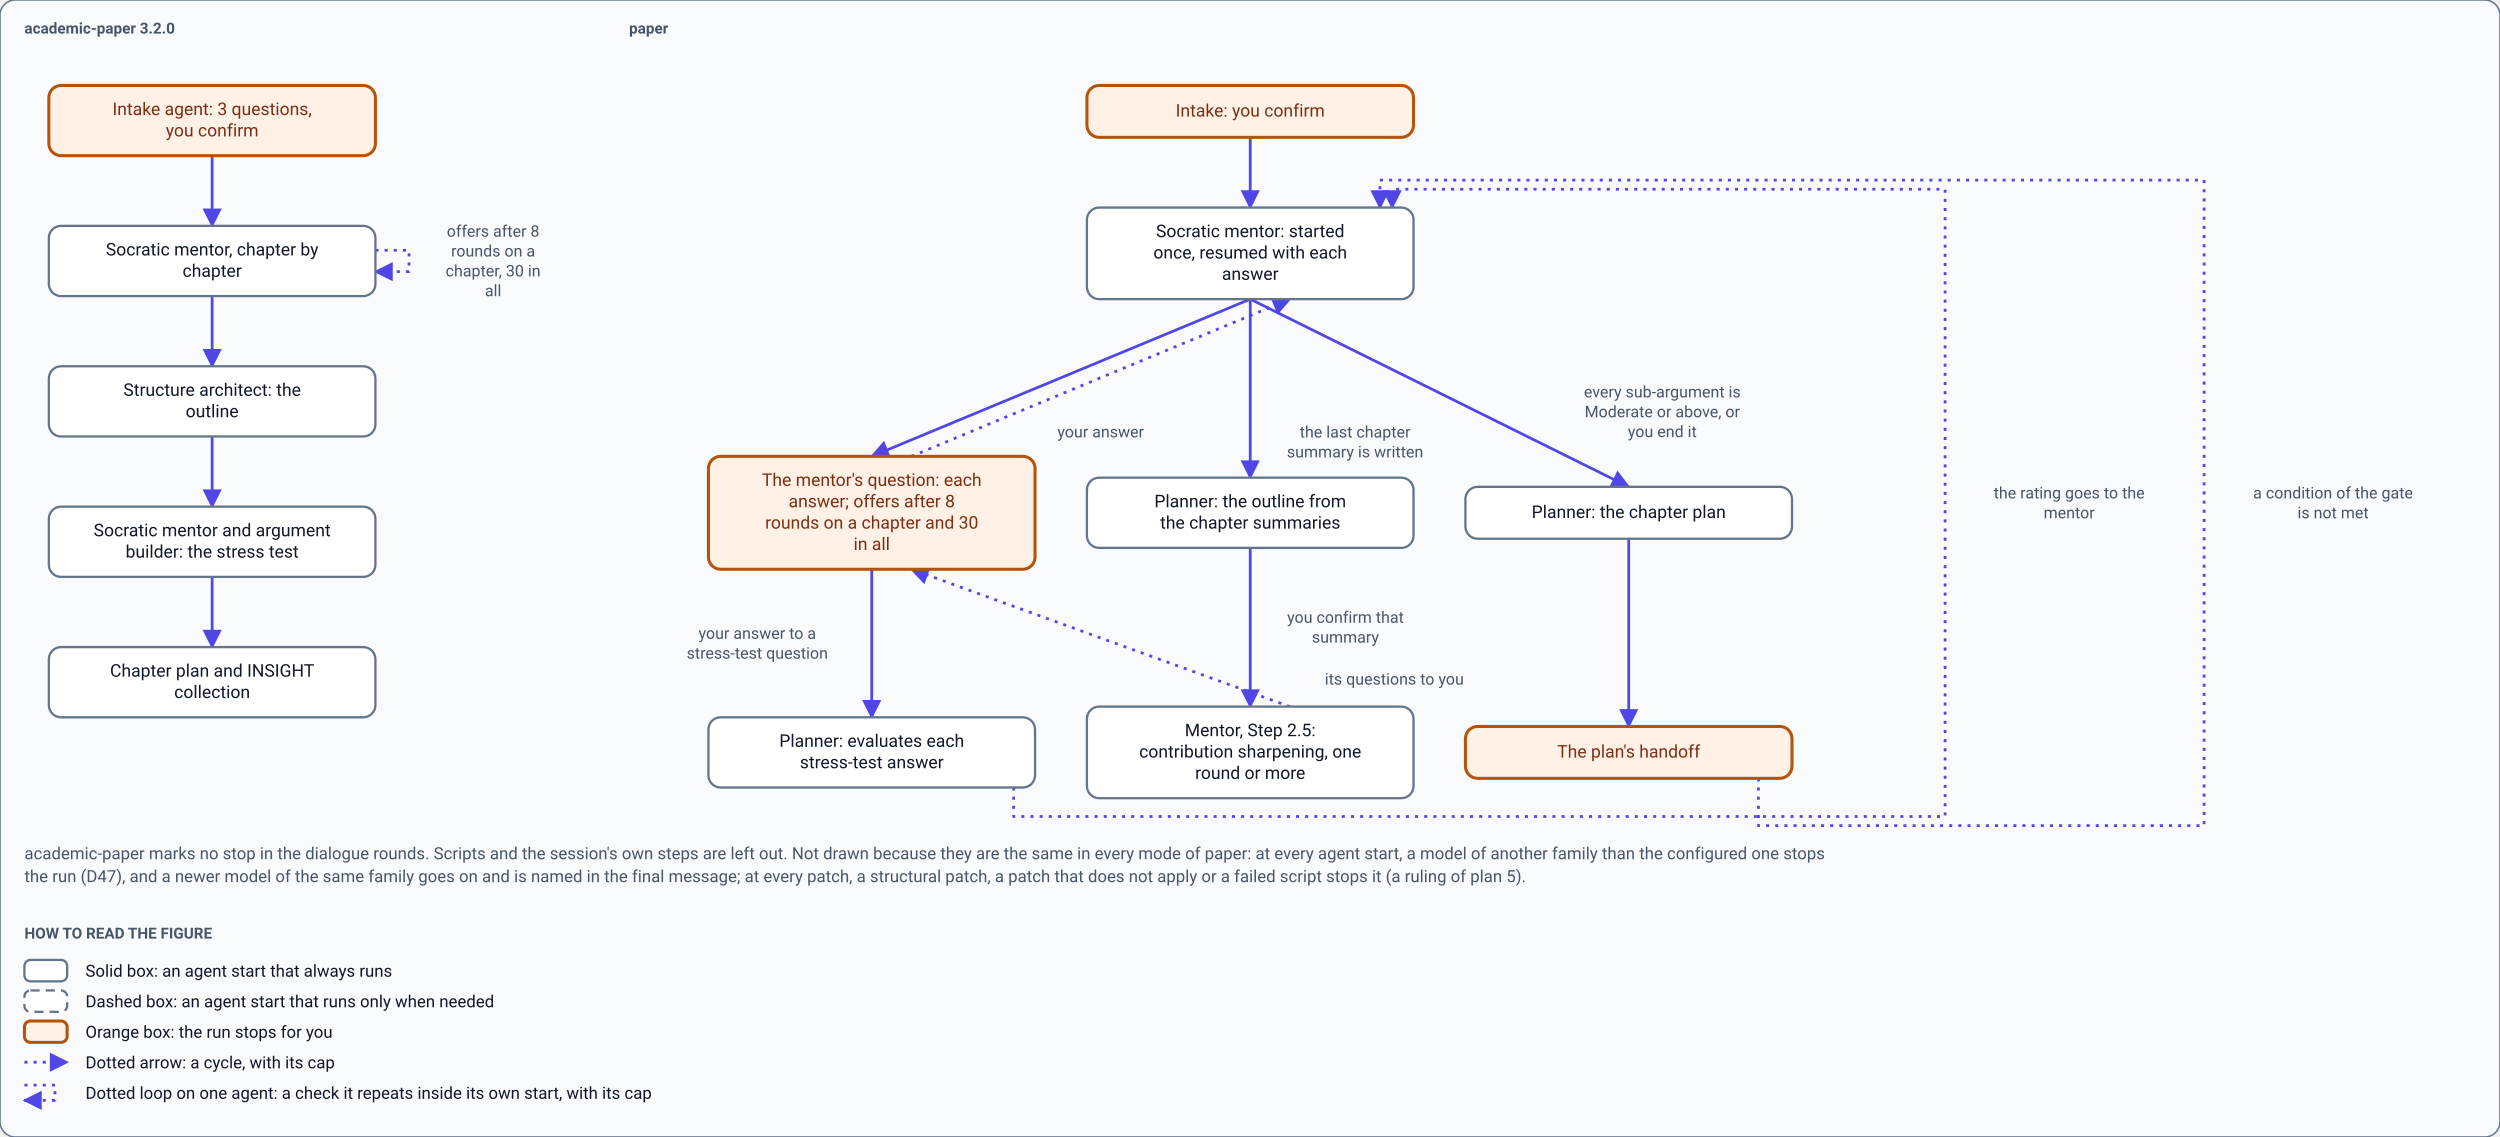
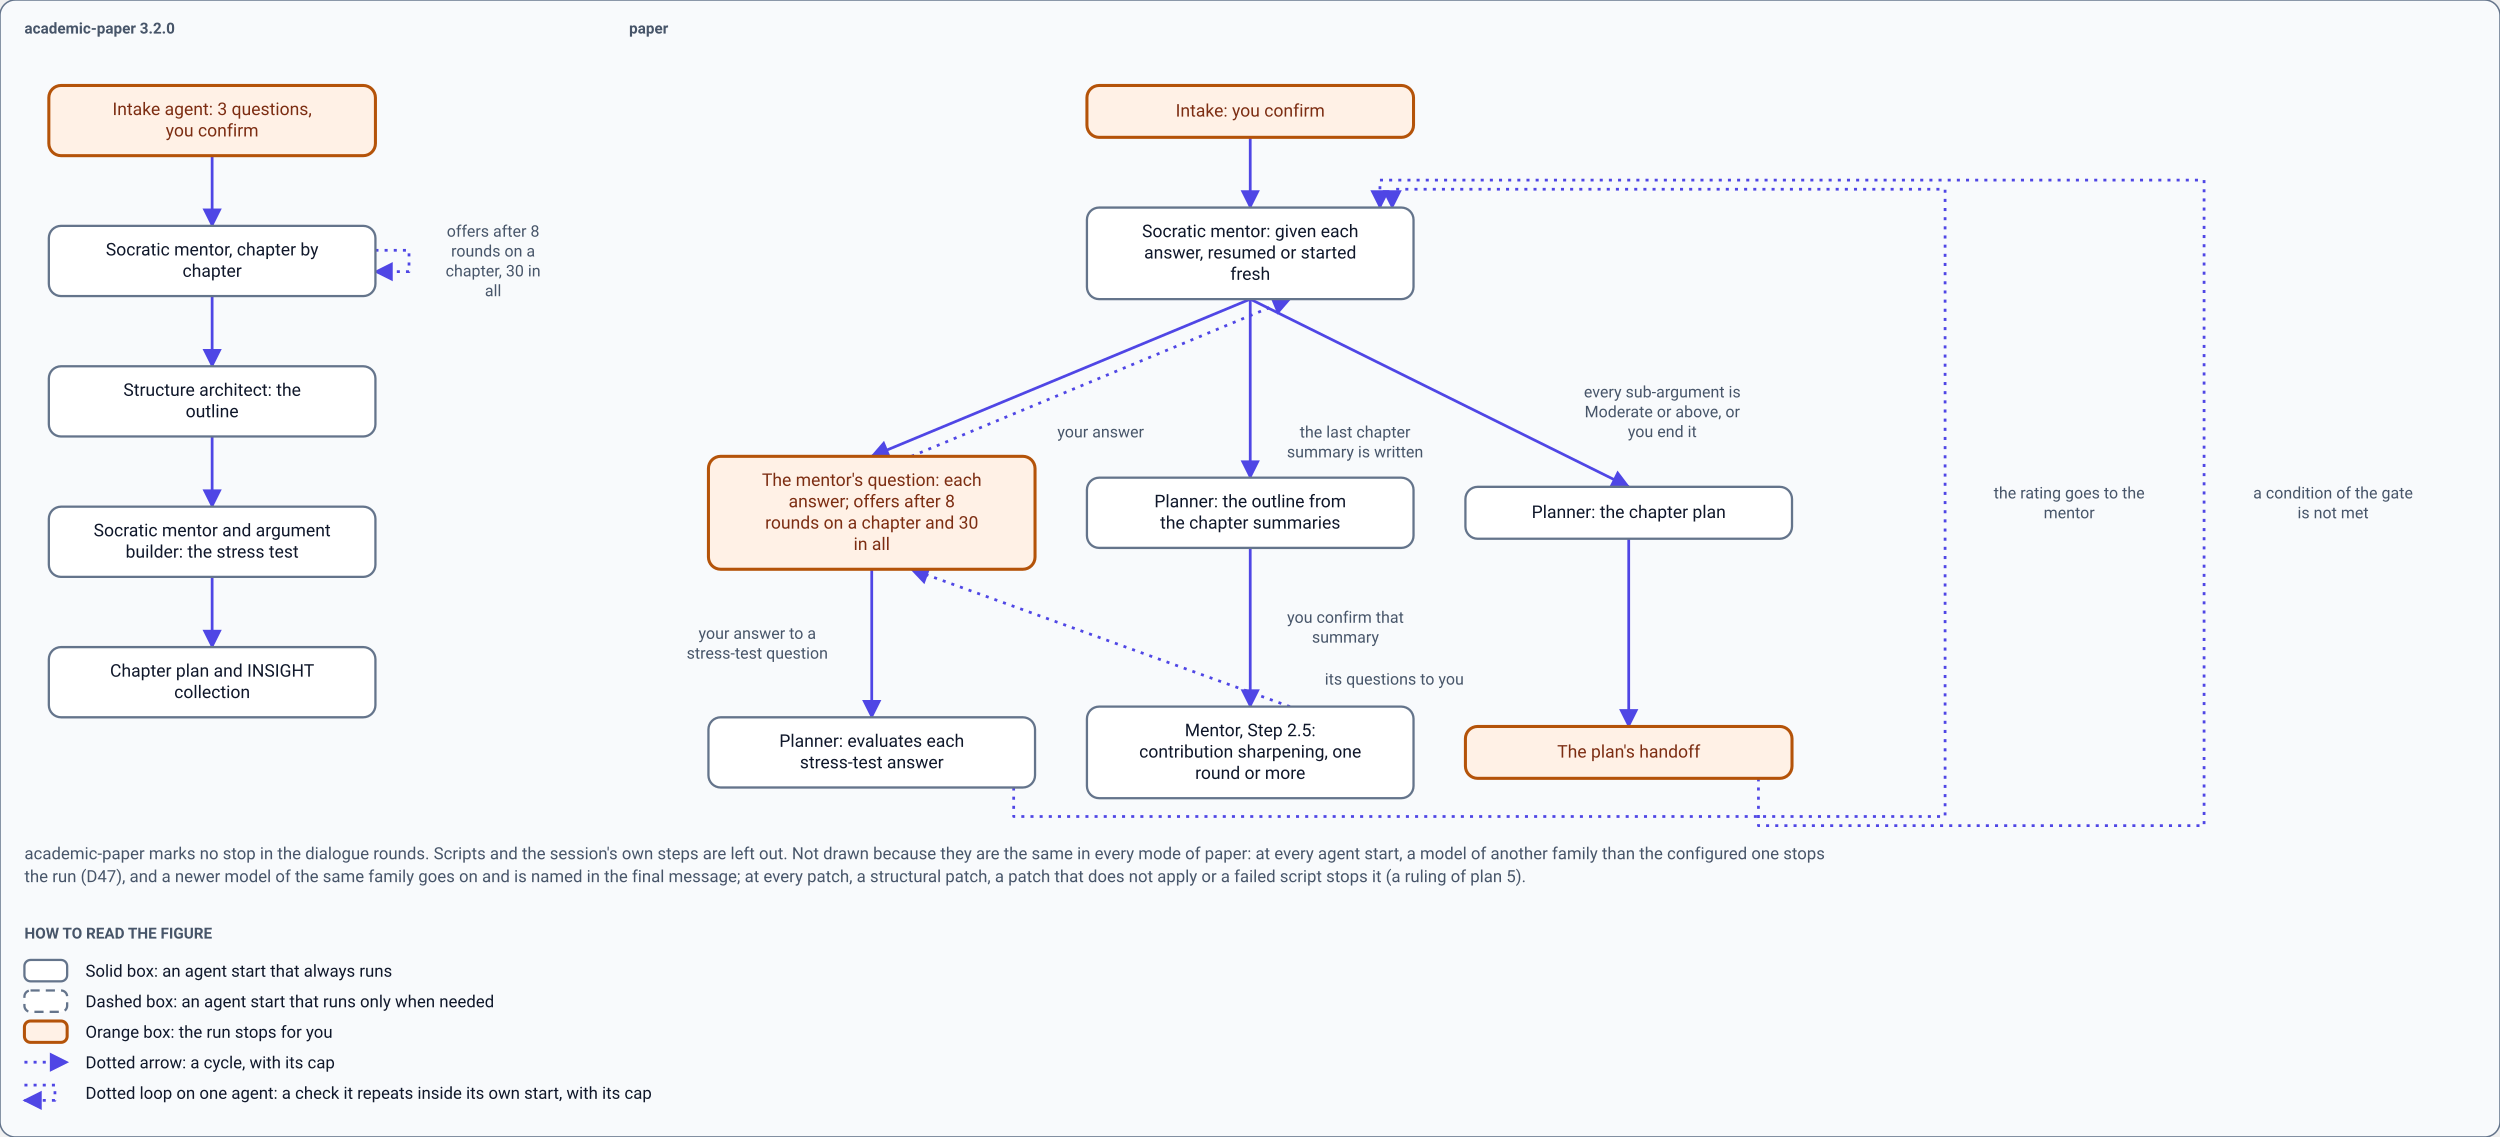
- <svg xmlns="http://www.w3.org/2000/svg" viewBox="0 0 1638.1 745" width="1638.1" height="745" role="img" aria-label="The plan mode, simple view. Boxes: academic-paper 3.2.0: Intake agent: 3 questions, you confirm (stop); Socratic mentor, chapter by chapter (agent); Structure architect: the outline (agent); Socratic mentor and argument builder: the stress test (agent); Chapter plan and INSIGHT collection (agent) | paper: Intake: you confirm (stop); Socratic mentor: started once, resumed with each answer (agent); The mentor's question: each answer; offers after 8 rounds on a chapter and 30 in all (stop); Planner: the outline from the chapter summaries (agent); Mentor, Step 2.5: contribution sharpening, one round or more (agent); Planner: evaluates each stress-test answer (agent); Planner: the chapter plan (agent); The plan's handoff (stop).">
+ <svg xmlns="http://www.w3.org/2000/svg" viewBox="0 0 1638.1 745" width="1638.1" height="745" role="img" aria-label="The plan mode, simple view. Boxes: academic-paper 3.2.0: Intake agent: 3 questions, you confirm (stop); Socratic mentor, chapter by chapter (agent); Structure architect: the outline (agent); Socratic mentor and argument builder: the stress test (agent); Chapter plan and INSIGHT collection (agent) | paper: Intake: you confirm (stop); Socratic mentor: given each answer, resumed or started fresh (agent); The mentor's question: each answer; offers after 8 rounds on a chapter and 30 in all (stop); Planner: the outline from the chapter summaries (agent); Mentor, Step 2.5: contribution sharpening, one round or more (agent); Planner: evaluates each stress-test answer (agent); Planner: the chapter plan (agent); The plan's handoff (stop).">
  <defs>
    <marker id="arrow" viewBox="0 0 10 10" refX="9" refY="5" markerWidth="7" markerHeight="7" orient="auto">
      <path d="M0,0 L10,5 L0,10 z" fill="#4f46e5" />
    </marker>
  </defs>
  <rect x="0" y="0" width="1638.1" height="745" rx="10" fill="#f8fafc" stroke="#64748b" />
  <text x="16" y="22" font-family="ui-sans-serif, -apple-system, 'Segoe UI', Roboto, Helvetica, Arial, sans-serif" font-size="10" fill="#475569" font-weight="700" text-anchor="start">academic-paper 3.2.0</text>
  <path d="M139,102 L139,148" fill="none" stroke="#4f46e5" stroke-width="1.8" marker-end="url(#arrow)" stroke-linejoin="round" />
  <path d="M139,194 L139,240" fill="none" stroke="#4f46e5" stroke-width="1.8" marker-end="url(#arrow)" stroke-linejoin="round" />
  <path d="M139,286 L139,332" fill="none" stroke="#4f46e5" stroke-width="1.8" marker-end="url(#arrow)" stroke-linejoin="round" />
  <path d="M139,378 L139,424" fill="none" stroke="#4f46e5" stroke-width="1.8" marker-end="url(#arrow)" stroke-linejoin="round" />
  <path d="M246,164 L268,164 L268,178 L246,178" fill="none" stroke="#4f46e5" stroke-width="1.8" stroke-dasharray="2 4" marker-end="url(#arrow)" stroke-linejoin="round" />
  <rect x="32" y="56" width="214" height="46" rx="8" fill="#fff1e6" stroke="#b45309" stroke-width="2" />
  <text x="139" y="75.4" font-family="ui-sans-serif, -apple-system, 'Segoe UI', Roboto, Helvetica, Arial, sans-serif" font-size="11.5" fill="#7c2d12" font-weight="400" text-anchor="middle">Intake agent: 3 questions,</text>
  <text x="139" y="89.4" font-family="ui-sans-serif, -apple-system, 'Segoe UI', Roboto, Helvetica, Arial, sans-serif" font-size="11.5" fill="#7c2d12" font-weight="400" text-anchor="middle">you confirm</text>
  <rect x="32" y="148" width="214" height="46" rx="8" fill="#ffffff" stroke="#64748b" stroke-width="1.5" />
  <text x="139" y="167.4" font-family="ui-sans-serif, -apple-system, 'Segoe UI', Roboto, Helvetica, Arial, sans-serif" font-size="11.5" fill="#0f172a" font-weight="400" text-anchor="middle">Socratic mentor, chapter by</text>
  <text x="139" y="181.4" font-family="ui-sans-serif, -apple-system, 'Segoe UI', Roboto, Helvetica, Arial, sans-serif" font-size="11.5" fill="#0f172a" font-weight="400" text-anchor="middle">chapter</text>
  <rect x="32" y="240" width="214" height="46" rx="8" fill="#ffffff" stroke="#64748b" stroke-width="1.5" />
  <text x="139" y="259.4" font-family="ui-sans-serif, -apple-system, 'Segoe UI', Roboto, Helvetica, Arial, sans-serif" font-size="11.5" fill="#0f172a" font-weight="400" text-anchor="middle">Structure architect: the</text>
  <text x="139" y="273.4" font-family="ui-sans-serif, -apple-system, 'Segoe UI', Roboto, Helvetica, Arial, sans-serif" font-size="11.5" fill="#0f172a" font-weight="400" text-anchor="middle">outline</text>
  <rect x="32" y="332" width="214" height="46" rx="8" fill="#ffffff" stroke="#64748b" stroke-width="1.5" />
  <text x="139" y="351.4" font-family="ui-sans-serif, -apple-system, 'Segoe UI', Roboto, Helvetica, Arial, sans-serif" font-size="11.5" fill="#0f172a" font-weight="400" text-anchor="middle">Socratic mentor and argument</text>
  <text x="139" y="365.4" font-family="ui-sans-serif, -apple-system, 'Segoe UI', Roboto, Helvetica, Arial, sans-serif" font-size="11.5" fill="#0f172a" font-weight="400" text-anchor="middle">builder: the stress test</text>
  <rect x="32" y="424" width="214" height="46" rx="8" fill="#ffffff" stroke="#64748b" stroke-width="1.5" />
  <text x="139" y="443.4" font-family="ui-sans-serif, -apple-system, 'Segoe UI', Roboto, Helvetica, Arial, sans-serif" font-size="11.5" fill="#0f172a" font-weight="400" text-anchor="middle">Chapter plan and INSIGHT</text>
  <text x="139" y="457.4" font-family="ui-sans-serif, -apple-system, 'Segoe UI', Roboto, Helvetica, Arial, sans-serif" font-size="11.5" fill="#0f172a" font-weight="400" text-anchor="middle">collection</text>
  <text x="323.1" y="155.1" font-family="ui-sans-serif, -apple-system, 'Segoe UI', Roboto, Helvetica, Arial, sans-serif" font-size="10.5" fill="#475569" font-weight="400" text-anchor="middle" stroke="#f8fafc" stroke-width="4" stroke-linejoin="round" paint-order="stroke">offers after 8</text>
  <text x="323.1" y="168.1" font-family="ui-sans-serif, -apple-system, 'Segoe UI', Roboto, Helvetica, Arial, sans-serif" font-size="10.5" fill="#475569" font-weight="400" text-anchor="middle" stroke="#f8fafc" stroke-width="4" stroke-linejoin="round" paint-order="stroke">rounds on a</text>
  <text x="323.1" y="181.1" font-family="ui-sans-serif, -apple-system, 'Segoe UI', Roboto, Helvetica, Arial, sans-serif" font-size="10.5" fill="#475569" font-weight="400" text-anchor="middle" stroke="#f8fafc" stroke-width="4" stroke-linejoin="round" paint-order="stroke">chapter, 30 in</text>
  <text x="323.1" y="194.1" font-family="ui-sans-serif, -apple-system, 'Segoe UI', Roboto, Helvetica, Arial, sans-serif" font-size="10.5" fill="#475569" font-weight="400" text-anchor="middle" stroke="#f8fafc" stroke-width="4" stroke-linejoin="round" paint-order="stroke">all</text>
  <text x="412.2" y="22" font-family="ui-sans-serif, -apple-system, 'Segoe UI', Roboto, Helvetica, Arial, sans-serif" font-size="10" fill="#475569" font-weight="700" text-anchor="start">paper</text>
  <path d="M819.2,90 L819.2,136" fill="none" stroke="#4f46e5" stroke-width="1.8" marker-end="url(#arrow)" stroke-linejoin="round" />
  <path d="M819.2,196 L571.2,299" fill="none" stroke="#4f46e5" stroke-width="1.8" marker-end="url(#arrow)" stroke-linejoin="round" />
  <path d="M819.2,196 L819.2,313" fill="none" stroke="#4f46e5" stroke-width="1.8" marker-end="url(#arrow)" stroke-linejoin="round" />
  <path d="M819.2,359 L819.2,463" fill="none" stroke="#4f46e5" stroke-width="1.8" marker-end="url(#arrow)" stroke-linejoin="round" />
  <path d="M571.2,373 L571.2,470" fill="none" stroke="#4f46e5" stroke-width="1.8" marker-end="url(#arrow)" stroke-linejoin="round" />
  <path d="M819.2,196 L1067.2,319" fill="none" stroke="#4f46e5" stroke-width="1.8" marker-end="url(#arrow)" stroke-linejoin="round" />
  <path d="M1067.2,353 L1067.2,476" fill="none" stroke="#4f46e5" stroke-width="1.8" marker-end="url(#arrow)" stroke-linejoin="round" />
  <path d="M597.2,299 L845.2,196" fill="none" stroke="#4f46e5" stroke-width="1.8" stroke-dasharray="2 4" marker-end="url(#arrow)" stroke-linejoin="round" />
  <path d="M845.2,463 L597.2,373" fill="none" stroke="#4f46e5" stroke-width="1.8" stroke-dasharray="2 4" marker-end="url(#arrow)" stroke-linejoin="round" />
  <path d="M664.2,516 L664.2,535 L1274.5,535 L1274.5,124 L912.2,124 L912.2,136" fill="none" stroke="#4f46e5" stroke-width="1.8" stroke-dasharray="2 4" marker-end="url(#arrow)" stroke-linejoin="round" />
  <path d="M1152.2,510 L1152.2,541 L1444.2,541 L1444.2,118 L904.2,118 L904.2,136" fill="none" stroke="#4f46e5" stroke-width="1.8" stroke-dasharray="2 4" marker-end="url(#arrow)" stroke-linejoin="round" />
  <rect x="712.2" y="56" width="214" height="34" rx="8" fill="#fff1e6" stroke="#b45309" stroke-width="2" />
  <text x="819.2" y="76.4" font-family="ui-sans-serif, -apple-system, 'Segoe UI', Roboto, Helvetica, Arial, sans-serif" font-size="11.5" fill="#7c2d12" font-weight="400" text-anchor="middle">Intake: you confirm</text>
  <rect x="712.2" y="136" width="214" height="60" rx="8" fill="#ffffff" stroke="#64748b" stroke-width="1.5" />
-   <text x="819.2" y="155.4" font-family="ui-sans-serif, -apple-system, 'Segoe UI', Roboto, Helvetica, Arial, sans-serif" font-size="11.5" fill="#0f172a" font-weight="400" text-anchor="middle">Socratic mentor: started</text>
-   <text x="819.2" y="169.4" font-family="ui-sans-serif, -apple-system, 'Segoe UI', Roboto, Helvetica, Arial, sans-serif" font-size="11.5" fill="#0f172a" font-weight="400" text-anchor="middle">once, resumed with each</text>
-   <text x="819.2" y="183.4" font-family="ui-sans-serif, -apple-system, 'Segoe UI', Roboto, Helvetica, Arial, sans-serif" font-size="11.5" fill="#0f172a" font-weight="400" text-anchor="middle">answer</text>
+   <text x="819.2" y="155.4" font-family="ui-sans-serif, -apple-system, 'Segoe UI', Roboto, Helvetica, Arial, sans-serif" font-size="11.5" fill="#0f172a" font-weight="400" text-anchor="middle">Socratic mentor: given each</text>
+   <text x="819.2" y="169.4" font-family="ui-sans-serif, -apple-system, 'Segoe UI', Roboto, Helvetica, Arial, sans-serif" font-size="11.5" fill="#0f172a" font-weight="400" text-anchor="middle">answer, resumed or started</text>
+   <text x="819.2" y="183.4" font-family="ui-sans-serif, -apple-system, 'Segoe UI', Roboto, Helvetica, Arial, sans-serif" font-size="11.5" fill="#0f172a" font-weight="400" text-anchor="middle">fresh</text>
  <rect x="464.2" y="299" width="214" height="74" rx="8" fill="#fff1e6" stroke="#b45309" stroke-width="2" />
  <text x="571.2" y="318.4" font-family="ui-sans-serif, -apple-system, 'Segoe UI', Roboto, Helvetica, Arial, sans-serif" font-size="11.5" fill="#7c2d12" font-weight="400" text-anchor="middle">The mentor's question: each</text>
  <text x="571.2" y="332.4" font-family="ui-sans-serif, -apple-system, 'Segoe UI', Roboto, Helvetica, Arial, sans-serif" font-size="11.5" fill="#7c2d12" font-weight="400" text-anchor="middle">answer; offers after 8</text>
  <text x="571.2" y="346.4" font-family="ui-sans-serif, -apple-system, 'Segoe UI', Roboto, Helvetica, Arial, sans-serif" font-size="11.5" fill="#7c2d12" font-weight="400" text-anchor="middle">rounds on a chapter and 30</text>
  <text x="571.2" y="360.4" font-family="ui-sans-serif, -apple-system, 'Segoe UI', Roboto, Helvetica, Arial, sans-serif" font-size="11.5" fill="#7c2d12" font-weight="400" text-anchor="middle">in all</text>
  <rect x="712.2" y="313" width="214" height="46" rx="8" fill="#ffffff" stroke="#64748b" stroke-width="1.5" />
  <text x="819.2" y="332.4" font-family="ui-sans-serif, -apple-system, 'Segoe UI', Roboto, Helvetica, Arial, sans-serif" font-size="11.5" fill="#0f172a" font-weight="400" text-anchor="middle">Planner: the outline from</text>
  <text x="819.2" y="346.4" font-family="ui-sans-serif, -apple-system, 'Segoe UI', Roboto, Helvetica, Arial, sans-serif" font-size="11.5" fill="#0f172a" font-weight="400" text-anchor="middle">the chapter summaries</text>
  <rect x="712.2" y="463" width="214" height="60" rx="8" fill="#ffffff" stroke="#64748b" stroke-width="1.5" />
  <text x="819.2" y="482.4" font-family="ui-sans-serif, -apple-system, 'Segoe UI', Roboto, Helvetica, Arial, sans-serif" font-size="11.5" fill="#0f172a" font-weight="400" text-anchor="middle">Mentor, Step 2.5:</text>
  <text x="819.2" y="496.4" font-family="ui-sans-serif, -apple-system, 'Segoe UI', Roboto, Helvetica, Arial, sans-serif" font-size="11.5" fill="#0f172a" font-weight="400" text-anchor="middle">contribution sharpening, one</text>
  <text x="819.2" y="510.4" font-family="ui-sans-serif, -apple-system, 'Segoe UI', Roboto, Helvetica, Arial, sans-serif" font-size="11.5" fill="#0f172a" font-weight="400" text-anchor="middle">round or more</text>
  <rect x="464.2" y="470" width="214" height="46" rx="8" fill="#ffffff" stroke="#64748b" stroke-width="1.5" />
  <text x="571.2" y="489.4" font-family="ui-sans-serif, -apple-system, 'Segoe UI', Roboto, Helvetica, Arial, sans-serif" font-size="11.5" fill="#0f172a" font-weight="400" text-anchor="middle">Planner: evaluates each</text>
  <text x="571.2" y="503.4" font-family="ui-sans-serif, -apple-system, 'Segoe UI', Roboto, Helvetica, Arial, sans-serif" font-size="11.5" fill="#0f172a" font-weight="400" text-anchor="middle">stress-test answer</text>
  <rect x="960.2" y="319" width="214" height="34" rx="8" fill="#ffffff" stroke="#64748b" stroke-width="1.5" />
  <text x="1067.2" y="339.4" font-family="ui-sans-serif, -apple-system, 'Segoe UI', Roboto, Helvetica, Arial, sans-serif" font-size="11.5" fill="#0f172a" font-weight="400" text-anchor="middle">Planner: the chapter plan</text>
  <rect x="960.2" y="476" width="214" height="34" rx="8" fill="#fff1e6" stroke="#b45309" stroke-width="2" />
  <text x="1067.2" y="496.4" font-family="ui-sans-serif, -apple-system, 'Segoe UI', Roboto, Helvetica, Arial, sans-serif" font-size="11.5" fill="#7c2d12" font-weight="400" text-anchor="middle">The plan's handoff</text>
  <text x="887.9" y="286.7" font-family="ui-sans-serif, -apple-system, 'Segoe UI', Roboto, Helvetica, Arial, sans-serif" font-size="10.5" fill="#475569" font-weight="400" text-anchor="middle" stroke="#f8fafc" stroke-width="4" stroke-linejoin="round" paint-order="stroke">the last chapter</text>
  <text x="887.9" y="299.7" font-family="ui-sans-serif, -apple-system, 'Segoe UI', Roboto, Helvetica, Arial, sans-serif" font-size="10.5" fill="#475569" font-weight="400" text-anchor="middle" stroke="#f8fafc" stroke-width="4" stroke-linejoin="round" paint-order="stroke">summary is written</text>
  <text x="881.6" y="408.1" font-family="ui-sans-serif, -apple-system, 'Segoe UI', Roboto, Helvetica, Arial, sans-serif" font-size="10.5" fill="#475569" font-weight="400" text-anchor="middle" stroke="#f8fafc" stroke-width="4" stroke-linejoin="round" paint-order="stroke">you confirm that</text>
  <text x="881.6" y="421.1" font-family="ui-sans-serif, -apple-system, 'Segoe UI', Roboto, Helvetica, Arial, sans-serif" font-size="10.5" fill="#475569" font-weight="400" text-anchor="middle" stroke="#f8fafc" stroke-width="4" stroke-linejoin="round" paint-order="stroke">summary</text>
  <text x="496.2" y="418.6" font-family="ui-sans-serif, -apple-system, 'Segoe UI', Roboto, Helvetica, Arial, sans-serif" font-size="10.5" fill="#475569" font-weight="400" text-anchor="middle" stroke="#f8fafc" stroke-width="4" stroke-linejoin="round" paint-order="stroke">your answer to a</text>
  <text x="496.2" y="431.6" font-family="ui-sans-serif, -apple-system, 'Segoe UI', Roboto, Helvetica, Arial, sans-serif" font-size="10.5" fill="#475569" font-weight="400" text-anchor="middle" stroke="#f8fafc" stroke-width="4" stroke-linejoin="round" paint-order="stroke">stress-test question</text>
  <text x="1089.2" y="260.4" font-family="ui-sans-serif, -apple-system, 'Segoe UI', Roboto, Helvetica, Arial, sans-serif" font-size="10.5" fill="#475569" font-weight="400" text-anchor="middle" stroke="#f8fafc" stroke-width="4" stroke-linejoin="round" paint-order="stroke">every sub-argument is</text>
  <text x="1089.2" y="273.4" font-family="ui-sans-serif, -apple-system, 'Segoe UI', Roboto, Helvetica, Arial, sans-serif" font-size="10.5" fill="#475569" font-weight="400" text-anchor="middle" stroke="#f8fafc" stroke-width="4" stroke-linejoin="round" paint-order="stroke">Moderate or above, or</text>
  <text x="1089.2" y="286.4" font-family="ui-sans-serif, -apple-system, 'Segoe UI', Roboto, Helvetica, Arial, sans-serif" font-size="10.5" fill="#475569" font-weight="400" text-anchor="middle" stroke="#f8fafc" stroke-width="4" stroke-linejoin="round" paint-order="stroke">you end it</text>
  <text x="721.2" y="286.6" font-family="ui-sans-serif, -apple-system, 'Segoe UI', Roboto, Helvetica, Arial, sans-serif" font-size="10.5" fill="#475569" font-weight="400" text-anchor="middle" stroke="#f8fafc" stroke-width="4" stroke-linejoin="round" paint-order="stroke">your answer</text>
  <text x="913.6" y="448.6" font-family="ui-sans-serif, -apple-system, 'Segoe UI', Roboto, Helvetica, Arial, sans-serif" font-size="10.5" fill="#475569" font-weight="400" text-anchor="middle" stroke="#f8fafc" stroke-width="4" stroke-linejoin="round" paint-order="stroke">its questions to you</text>
  <text x="1355.8" y="326.6" font-family="ui-sans-serif, -apple-system, 'Segoe UI', Roboto, Helvetica, Arial, sans-serif" font-size="10.5" fill="#475569" font-weight="400" text-anchor="middle" stroke="#f8fafc" stroke-width="4" stroke-linejoin="round" paint-order="stroke">the rating goes to the</text>
  <text x="1355.8" y="339.6" font-family="ui-sans-serif, -apple-system, 'Segoe UI', Roboto, Helvetica, Arial, sans-serif" font-size="10.5" fill="#475569" font-weight="400" text-anchor="middle" stroke="#f8fafc" stroke-width="4" stroke-linejoin="round" paint-order="stroke">mentor</text>
  <text x="1528.7" y="326.6" font-family="ui-sans-serif, -apple-system, 'Segoe UI', Roboto, Helvetica, Arial, sans-serif" font-size="10.5" fill="#475569" font-weight="400" text-anchor="middle" stroke="#f8fafc" stroke-width="4" stroke-linejoin="round" paint-order="stroke">a condition of the gate</text>
  <text x="1528.7" y="339.6" font-family="ui-sans-serif, -apple-system, 'Segoe UI', Roboto, Helvetica, Arial, sans-serif" font-size="10.5" fill="#475569" font-weight="400" text-anchor="middle" stroke="#f8fafc" stroke-width="4" stroke-linejoin="round" paint-order="stroke">is not met</text>
  <text x="16" y="563" font-family="ui-sans-serif, -apple-system, 'Segoe UI', Roboto, Helvetica, Arial, sans-serif" font-size="11" fill="#475569" font-weight="400" text-anchor="start">academic-paper marks no stop in the dialogue rounds. Scripts and the session's own steps are left out. Not drawn because they are the same in every mode of paper: at every agent start, a model of another family than the configured one stops</text>
  <text x="16" y="578" font-family="ui-sans-serif, -apple-system, 'Segoe UI', Roboto, Helvetica, Arial, sans-serif" font-size="11" fill="#475569" font-weight="400" text-anchor="start">the run (D47), and a newer model of the same family goes on and is named in the final message; at every patch, a structural patch, a patch that does not apply or a failed script stops it (a ruling of plan 5).</text>
  <text x="16" y="615" font-family="ui-sans-serif, -apple-system, 'Segoe UI', Roboto, Helvetica, Arial, sans-serif" font-size="10" fill="#475569" font-weight="700" text-anchor="start">HOW TO READ THE FIGURE</text>
  <rect x="16" y="629" width="28" height="14" rx="4" fill="#ffffff" stroke="#64748b" stroke-width="1.5" />
  <text x="56" y="640" font-family="ui-sans-serif, -apple-system, 'Segoe UI', Roboto, Helvetica, Arial, sans-serif" font-size="11" fill="#0f172a" font-weight="400" text-anchor="start">Solid box: an agent start that always runs</text>
  <rect x="16" y="649" width="28" height="14" rx="4" fill="#ffffff" stroke="#64748b" stroke-width="1.5" stroke-dasharray="6 4" />
  <text x="56" y="660" font-family="ui-sans-serif, -apple-system, 'Segoe UI', Roboto, Helvetica, Arial, sans-serif" font-size="11" fill="#0f172a" font-weight="400" text-anchor="start">Dashed box: an agent start that runs only when needed</text>
  <rect x="16" y="669" width="28" height="14" rx="4" fill="#fff1e6" stroke="#b45309" stroke-width="2" />
  <text x="56" y="680" font-family="ui-sans-serif, -apple-system, 'Segoe UI', Roboto, Helvetica, Arial, sans-serif" font-size="11" fill="#0f172a" font-weight="400" text-anchor="start">Orange box: the run stops for you</text>
  <path d="M16,696 L44,696" fill="none" stroke="#4f46e5" stroke-width="1.8" stroke-dasharray="2 4" marker-end="url(#arrow)" stroke-linejoin="round" />
  <text x="56" y="700" font-family="ui-sans-serif, -apple-system, 'Segoe UI', Roboto, Helvetica, Arial, sans-serif" font-size="11" fill="#0f172a" font-weight="400" text-anchor="start">Dotted arrow: a cycle, with its cap</text>
  <path d="M16,711 L36,711 L36,721 L16,721" fill="none" stroke="#4f46e5" stroke-width="1.8" stroke-dasharray="2 4" marker-end="url(#arrow)" stroke-linejoin="round" />
  <text x="56" y="720" font-family="ui-sans-serif, -apple-system, 'Segoe UI', Roboto, Helvetica, Arial, sans-serif" font-size="11" fill="#0f172a" font-weight="400" text-anchor="start">Dotted loop on one agent: a check it repeats inside its own start, with its cap</text>
</svg>
